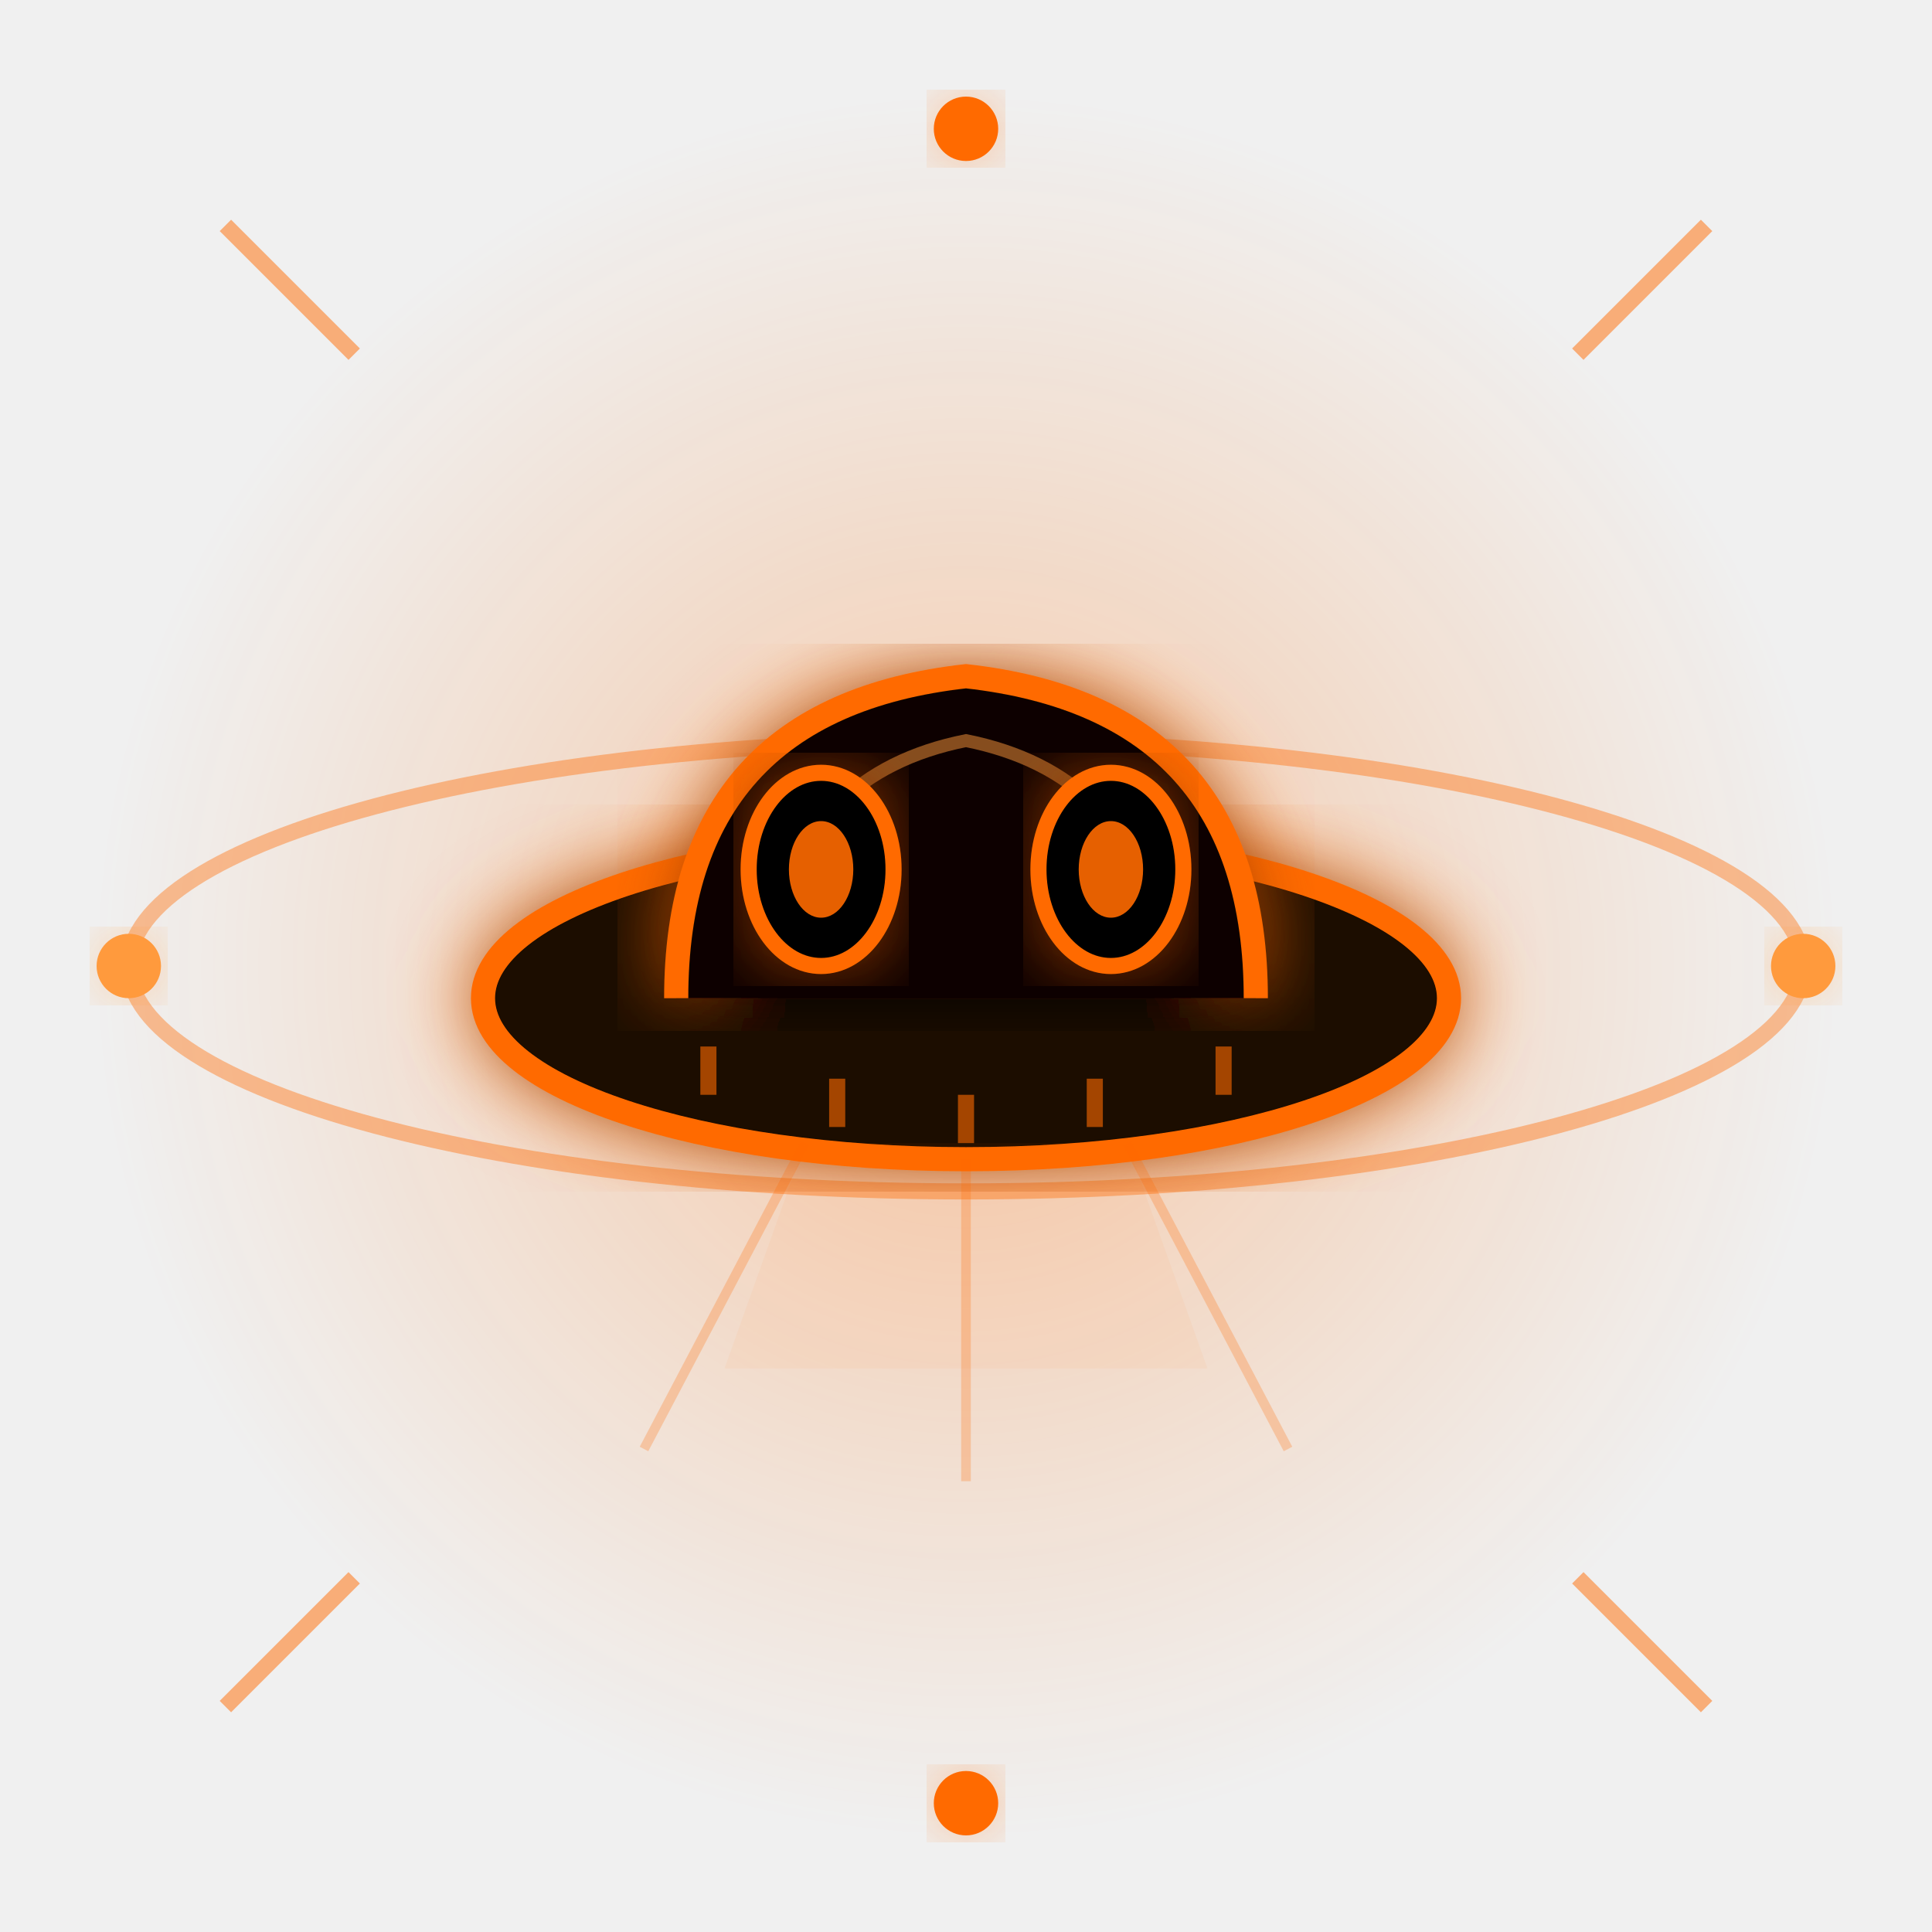
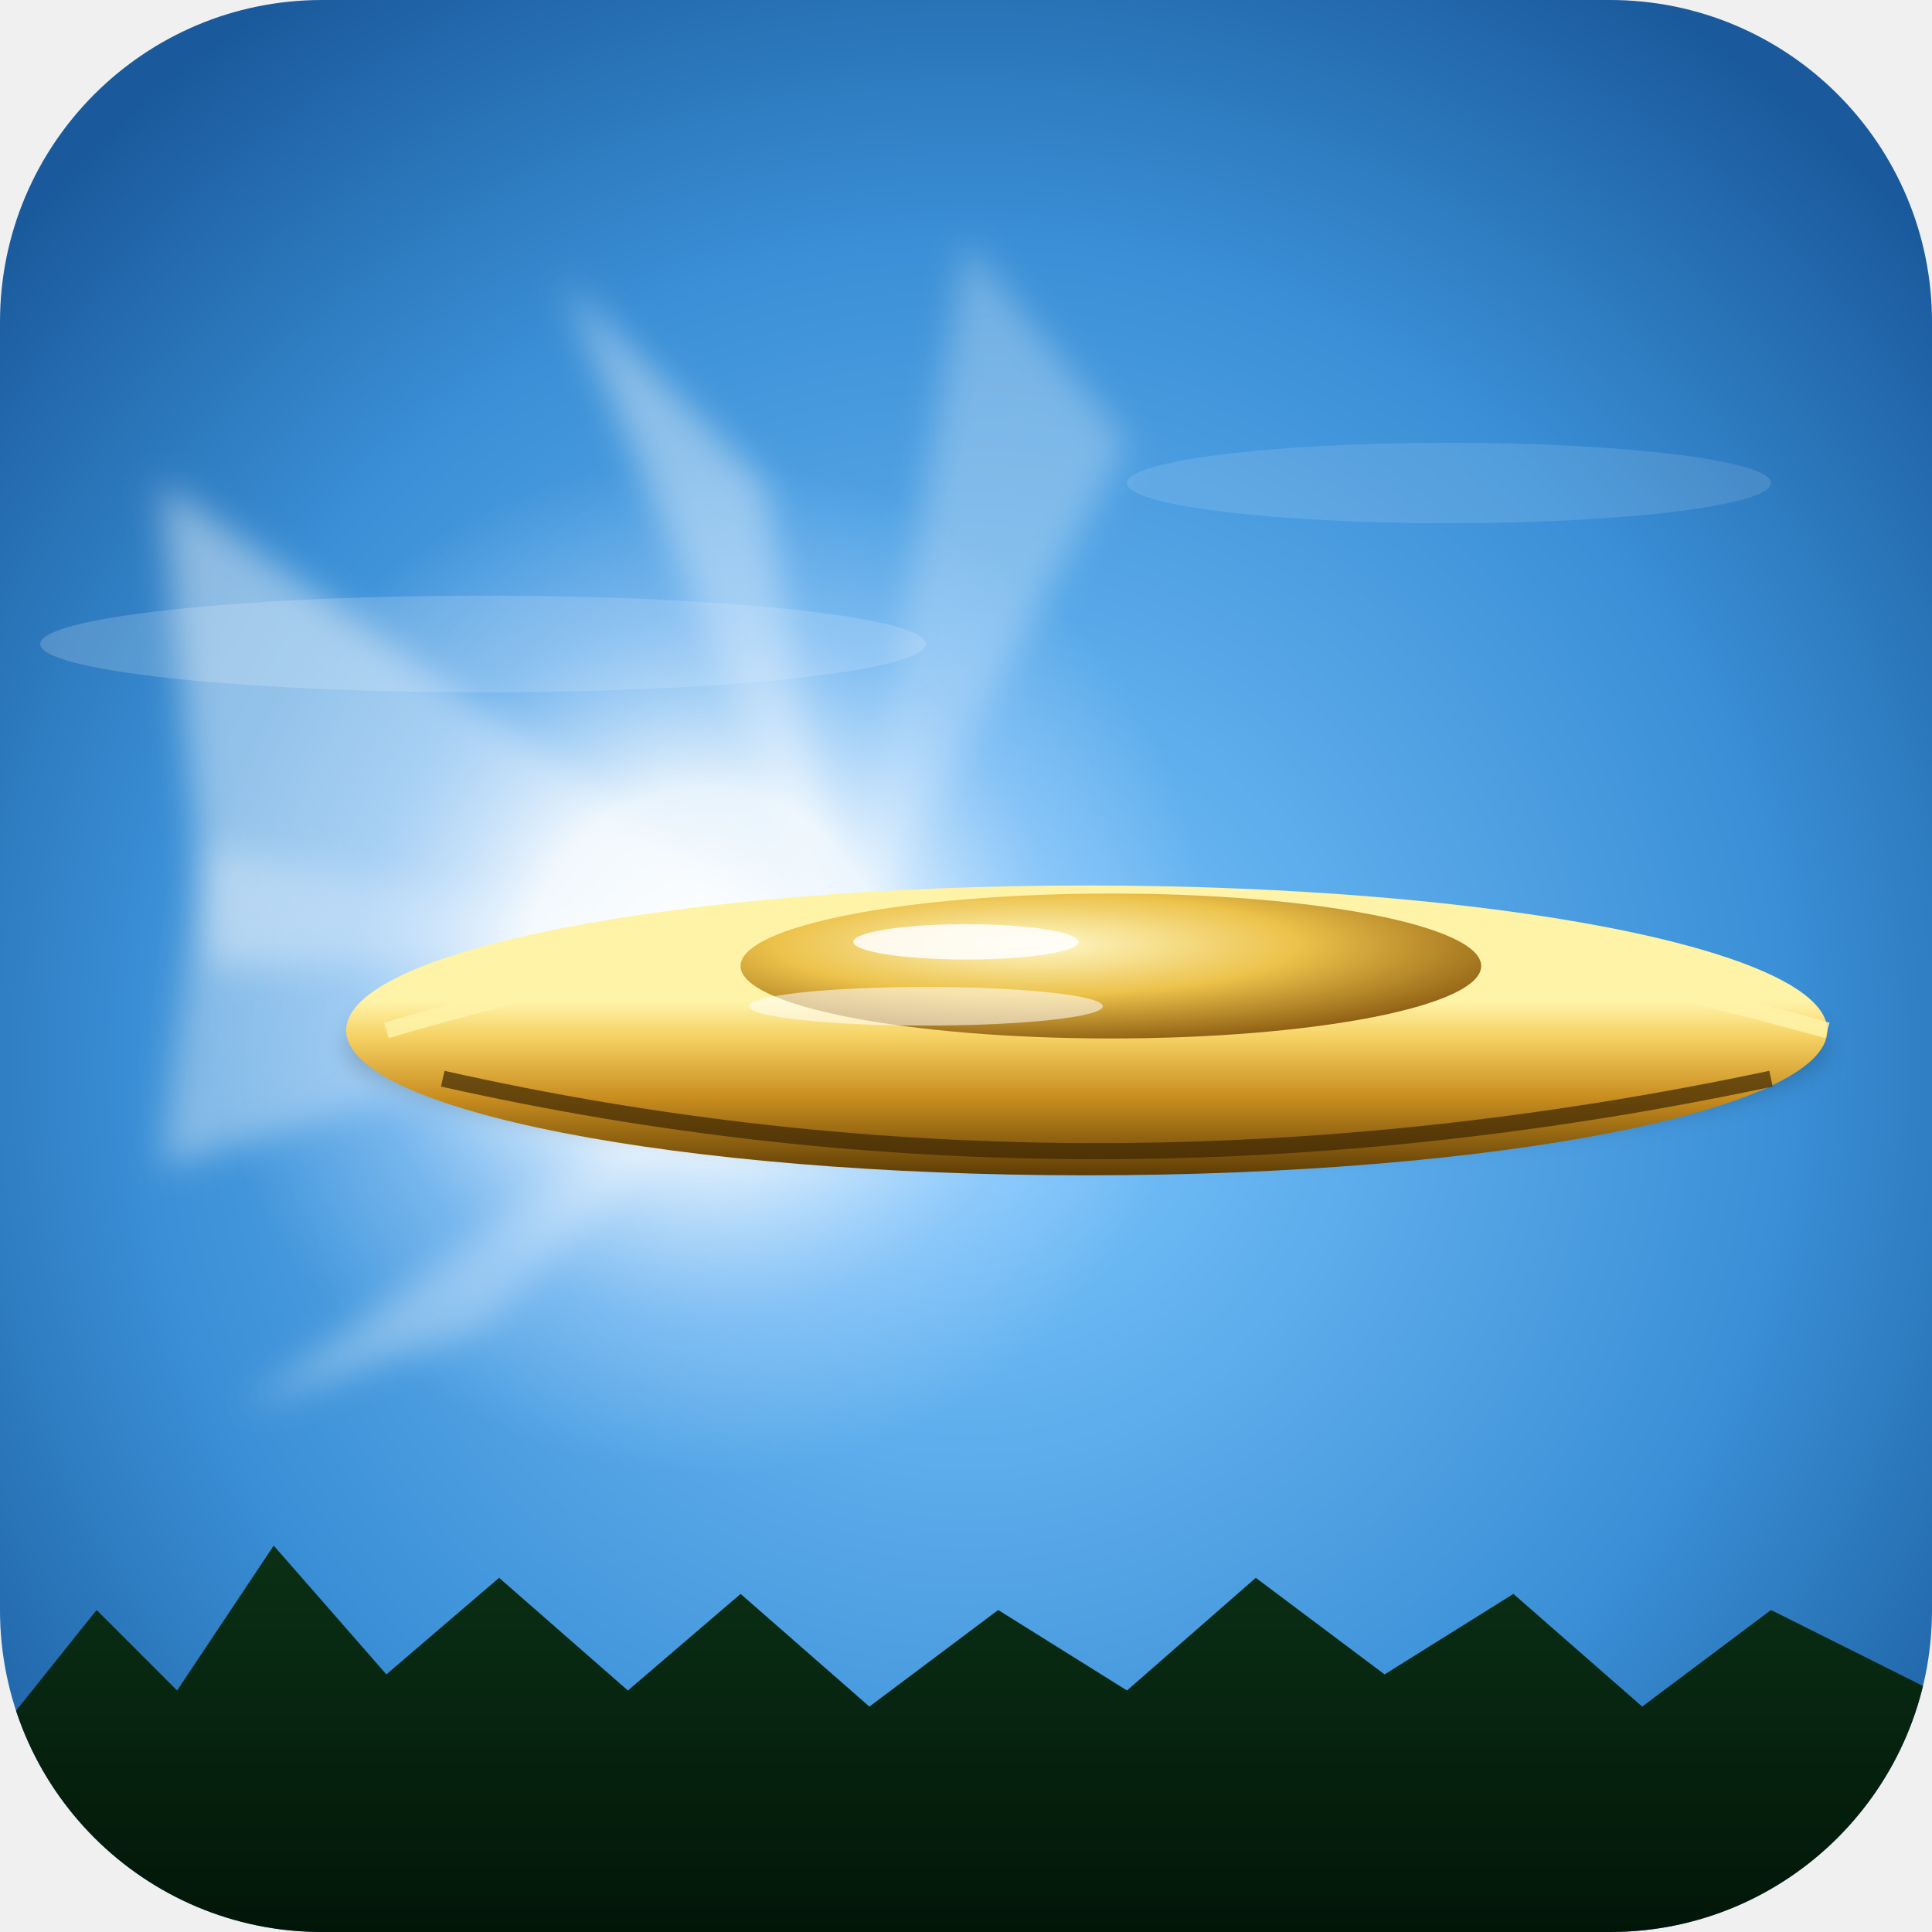
- <svg xmlns="http://www.w3.org/2000/svg" viewBox="0 0 120 120" fill="none">
+ <svg xmlns="http://www.w3.org/2000/svg" viewBox="0 0 240 240" width="240" height="240">
  <defs>
-     <radialGradient id="glowOrange" cx="50%" cy="50%" r="50%">
-       <stop offset="0%" stop-color="#FF6B00" stop-opacity="0.3" />
-       <stop offset="100%" stop-color="#FF6B00" stop-opacity="0" />
+     <radialGradient id="sky" cx="50%" cy="55%" r="65%">
+       <stop offset="0%" stop-color="#7ec8ff" />
+       <stop offset="65%" stop-color="#3a8fd6" />
+       <stop offset="100%" stop-color="#1a5a9c" />
    </radialGradient>
-     <filter id="glow">
-       <feGaussianBlur stdDeviation="2.5" result="blur" />
-       <feMerge>
-         <feMergeNode in="blur" />
-         <feMergeNode in="SourceGraphic" />
-       </feMerge>
+     <radialGradient id="burst" cx="42%" cy="50%" r="40%">
+       <stop offset="0%" stop-color="#ffffff" stop-opacity="1" />
+       <stop offset="35%" stop-color="#ffffff" stop-opacity="0.85" />
+       <stop offset="70%" stop-color="#bcdcff" stop-opacity="0.35" />
+       <stop offset="100%" stop-color="#bcdcff" stop-opacity="0" />
+     </radialGradient>
+     <linearGradient id="goldBody" x1="0%" y1="40%" x2="0%" y2="100%">
+       <stop offset="0%" stop-color="#fff3a8" />
+       <stop offset="20%" stop-color="#f6d264" />
+       <stop offset="55%" stop-color="#c98e1f" />
+       <stop offset="100%" stop-color="#5e3d05" />
+     </linearGradient>
+     <radialGradient id="dome" cx="40%" cy="35%" r="70%">
+       <stop offset="0%" stop-color="#fff8c8" />
+       <stop offset="50%" stop-color="#ecc24a" />
+       <stop offset="100%" stop-color="#8a5a10" />
+     </radialGradient>
+     <linearGradient id="trees" x1="0%" y1="0%" x2="0%" y2="100%">
+       <stop offset="0%" stop-color="#0a3015" />
+       <stop offset="100%" stop-color="#021608" />
+     </linearGradient>
+     <filter id="soft" x="-20%" y="-20%" width="140%" height="140%">
+       <feGaussianBlur stdDeviation="1.4" />
    </filter>
+     <filter id="rays" x="-30%" y="-30%" width="160%" height="160%">
+       <feGaussianBlur stdDeviation="2.2" />
+     </filter>
+     <clipPath id="rounded">
+       <rect x="0" y="0" width="240" height="240" rx="40" ry="40" />
+     </clipPath>
  </defs>
-   <circle cx="60" cy="60" r="54" fill="url(#glowOrange)" />
-   <ellipse cx="60" cy="60" rx="52" ry="14" stroke="#FF6B00" stroke-width="1" fill="none" stroke-opacity="0.4" />
-   <ellipse cx="60" cy="62" rx="30" ry="10" fill="#1a0a00" stroke="#FF6B00" stroke-width="1.5" filter="url(#glow)" />
-   <path d="M42 62 Q42 44 60 42 Q78 44 78 62" fill="#0f0600" stroke="#FF6B00" stroke-width="1.5" filter="url(#glow)" />
-   <path d="M48 58 Q50 48 60 46 Q70 48 72 58" fill="none" stroke="#FF9A3C" stroke-width="0.8" stroke-opacity="0.5" />
-   <line x1="44" y1="65" x2="44" y2="68" stroke="#FF6B00" stroke-width="1" stroke-opacity="0.6" />
-   <line x1="52" y1="67" x2="52" y2="70" stroke="#FF6B00" stroke-width="1" stroke-opacity="0.6" />
-   <line x1="60" y1="68" x2="60" y2="71" stroke="#FF6B00" stroke-width="1" stroke-opacity="0.6" />
-   <line x1="68" y1="67" x2="68" y2="70" stroke="#FF6B00" stroke-width="1" stroke-opacity="0.6" />
-   <line x1="76" y1="65" x2="76" y2="68" stroke="#FF6B00" stroke-width="1" stroke-opacity="0.6" />
-   <path d="M50 71 L40 90 M60 72 L60 92 M70 71 L80 90" stroke="#FF6B00" stroke-width="0.6" stroke-opacity="0.25" />
-   <path d="M50 71 L45 85 L75 85 L70 71" fill="#FF6B00" fill-opacity="0.05" />
-   <ellipse cx="51" cy="54" rx="4.5" ry="6" fill="#000" stroke="#FF6B00" stroke-width="1" filter="url(#glow)" />
-   <ellipse cx="51" cy="54" rx="2" ry="3" fill="#FF6B00" fill-opacity="0.9" />
-   <ellipse cx="69" cy="54" rx="4.5" ry="6" fill="#000" stroke="#FF6B00" stroke-width="1" filter="url(#glow)" />
-   <ellipse cx="69" cy="54" rx="2" ry="3" fill="#FF6B00" fill-opacity="0.9" />
-   <circle cx="60" cy="8" r="2" fill="#FF6B00" filter="url(#glow)" />
-   <circle cx="112" cy="60" r="2" fill="#FF9A3C" filter="url(#glow)" />
-   <circle cx="60" cy="112" r="2" fill="#FF6B00" filter="url(#glow)" />
-   <circle cx="8" cy="60" r="2" fill="#FF9A3C" filter="url(#glow)" />
-   <line x1="14" y1="14" x2="22" y2="22" stroke="#FF6B00" stroke-width="1" stroke-opacity="0.5" />
-   <line x1="106" y1="14" x2="98" y2="22" stroke="#FF6B00" stroke-width="1" stroke-opacity="0.5" />
-   <line x1="14" y1="106" x2="22" y2="98" stroke="#FF6B00" stroke-width="1" stroke-opacity="0.5" />
-   <line x1="106" y1="106" x2="98" y2="98" stroke="#FF6B00" stroke-width="1" stroke-opacity="0.5" />
+   <g clip-path="url(#rounded)">
+     <rect width="240" height="240" fill="url(#sky)" />
+     <ellipse cx="60" cy="80" rx="55" ry="6" fill="#ffffff" opacity="0.18" />
+     <ellipse cx="180" cy="60" rx="40" ry="5" fill="#ffffff" opacity="0.12" />
+     <g filter="url(#rays)" opacity="0.8">
+       <path d="M105 120 L20  60   L26 120 Z" fill="#ffffff" opacity="0.55" />
+       <path d="M105 120 L25 105   L20 145 Z" fill="#ffffff" opacity="0.45" />
+       <path d="M105 120 L30 175   L60 165 Z" fill="#ffffff" opacity="0.4" />
+       <path d="M105 120 L70  35   L95  60 Z" fill="#ffffff" opacity="0.5" />
+       <path d="M105 120 L120 30   L140 55 Z" fill="#ffffff" opacity="0.35" />
+     </g>
+     <circle cx="100" cy="120" r="78" fill="url(#burst)" />
+     <path d="M0 215              L12 200 L22 210 L34 192 L48 208 L62 196 L78 210 L92 198              L108 212 L124 200 L140 210 L156 196 L172 208 L188 198              L204 212 L220 200 L240 210 L240 240 L0 240 Z" fill="url(#trees)" />
+     <ellipse cx="135" cy="130" rx="92" ry="14" fill="#000000" opacity="0.18" filter="url(#soft)" />
+     <ellipse cx="135" cy="128" rx="92" ry="18" fill="url(#goldBody)" />
+     <path d="M48 128 Q135 102 227 128" fill="none" stroke="#fff3a8" stroke-width="2" opacity="0.85" />
+     <path d="M55 134 Q135 152 220 134" fill="none" stroke="#3d2603" stroke-width="2" opacity="0.7" />
+     <ellipse cx="138" cy="120" rx="46" ry="9" fill="url(#dome)" />
+     <ellipse cx="120" cy="117" rx="14" ry="2.2" fill="#ffffff" opacity="0.85" />
+     <ellipse cx="115" cy="125" rx="22" ry="2.4" fill="#ffffff" opacity="0.55" />
+   </g>
</svg>
